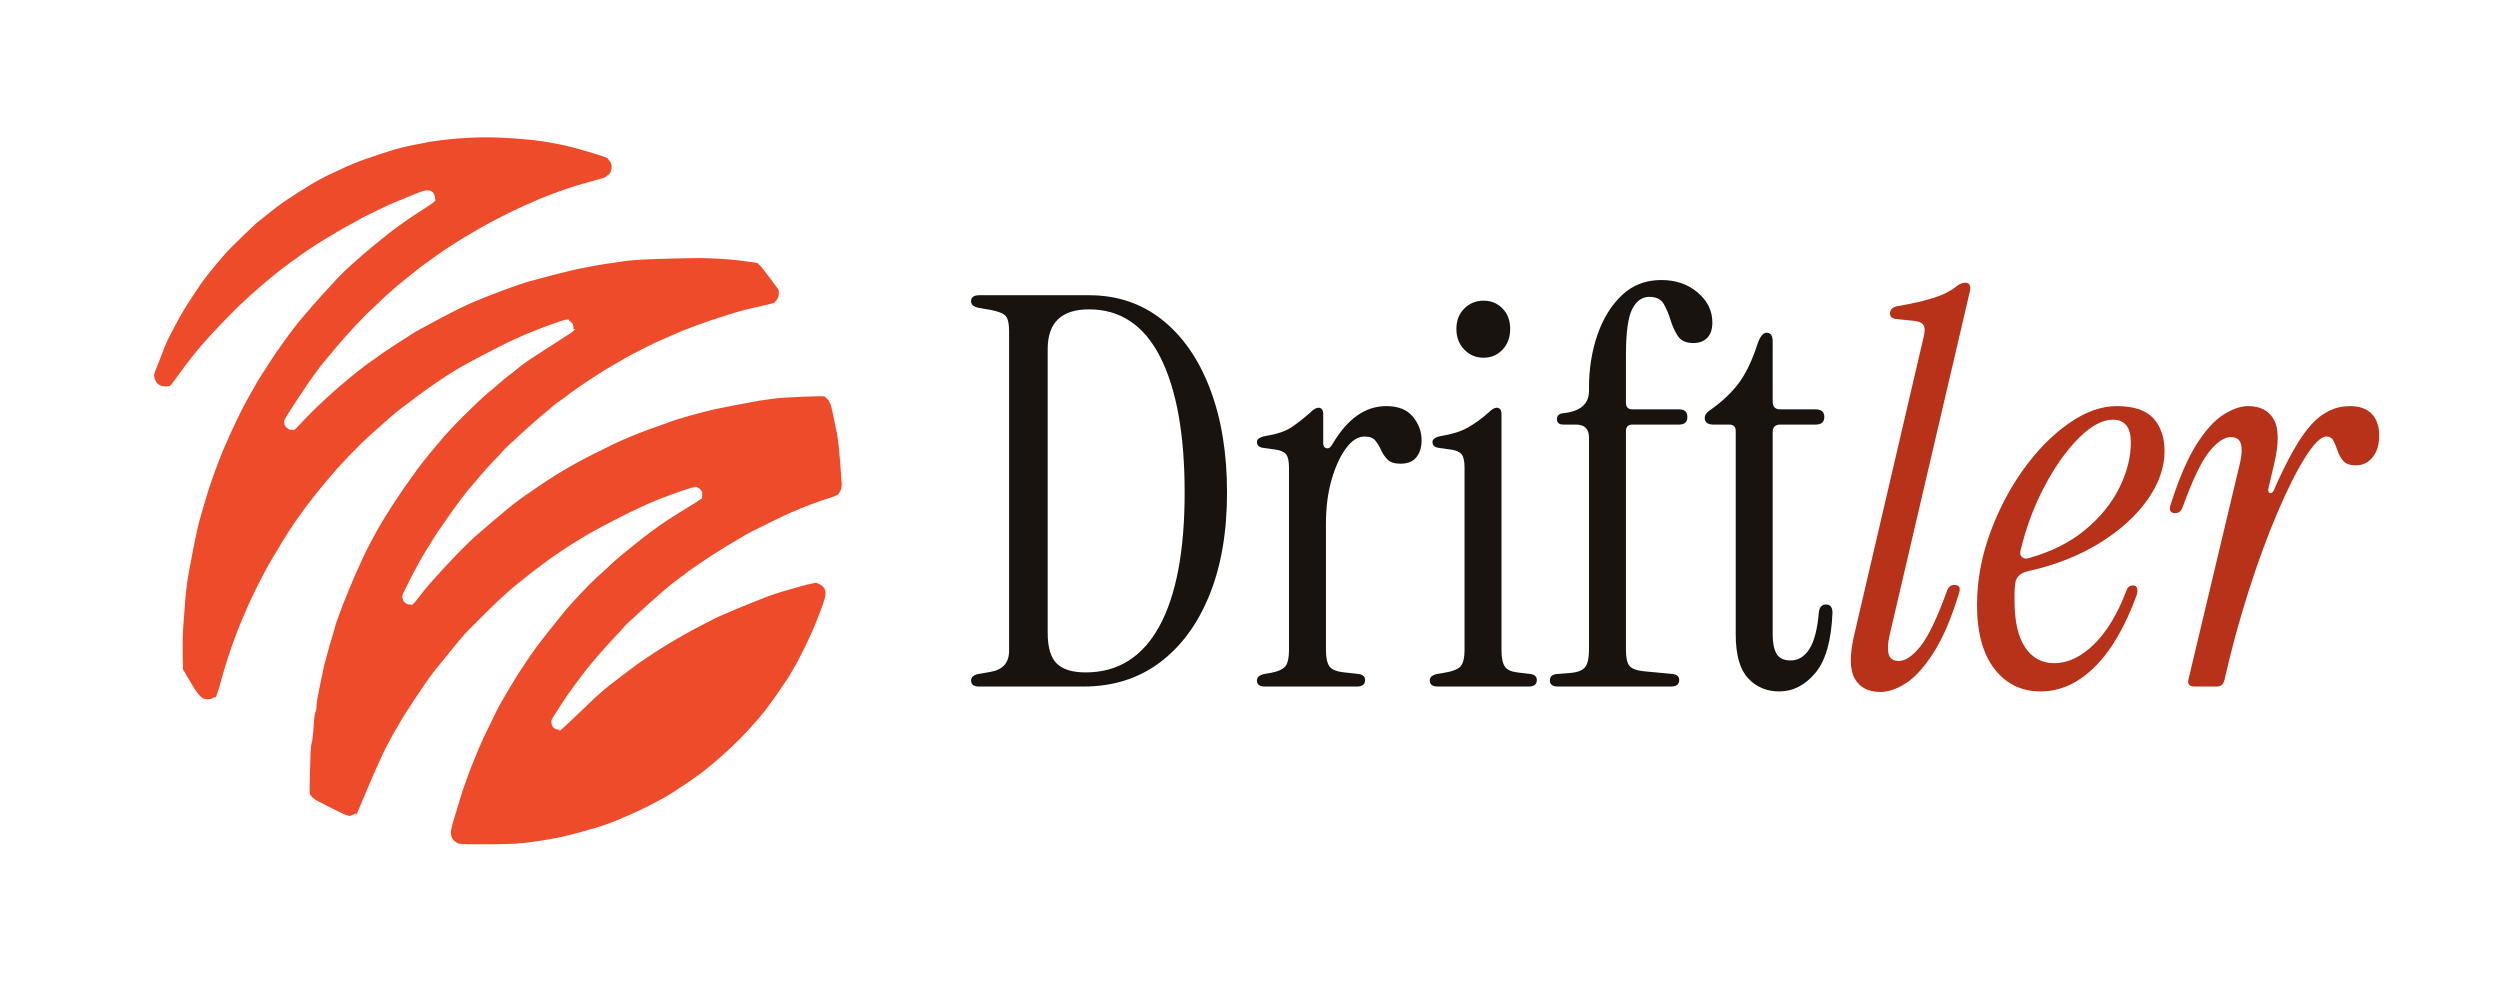
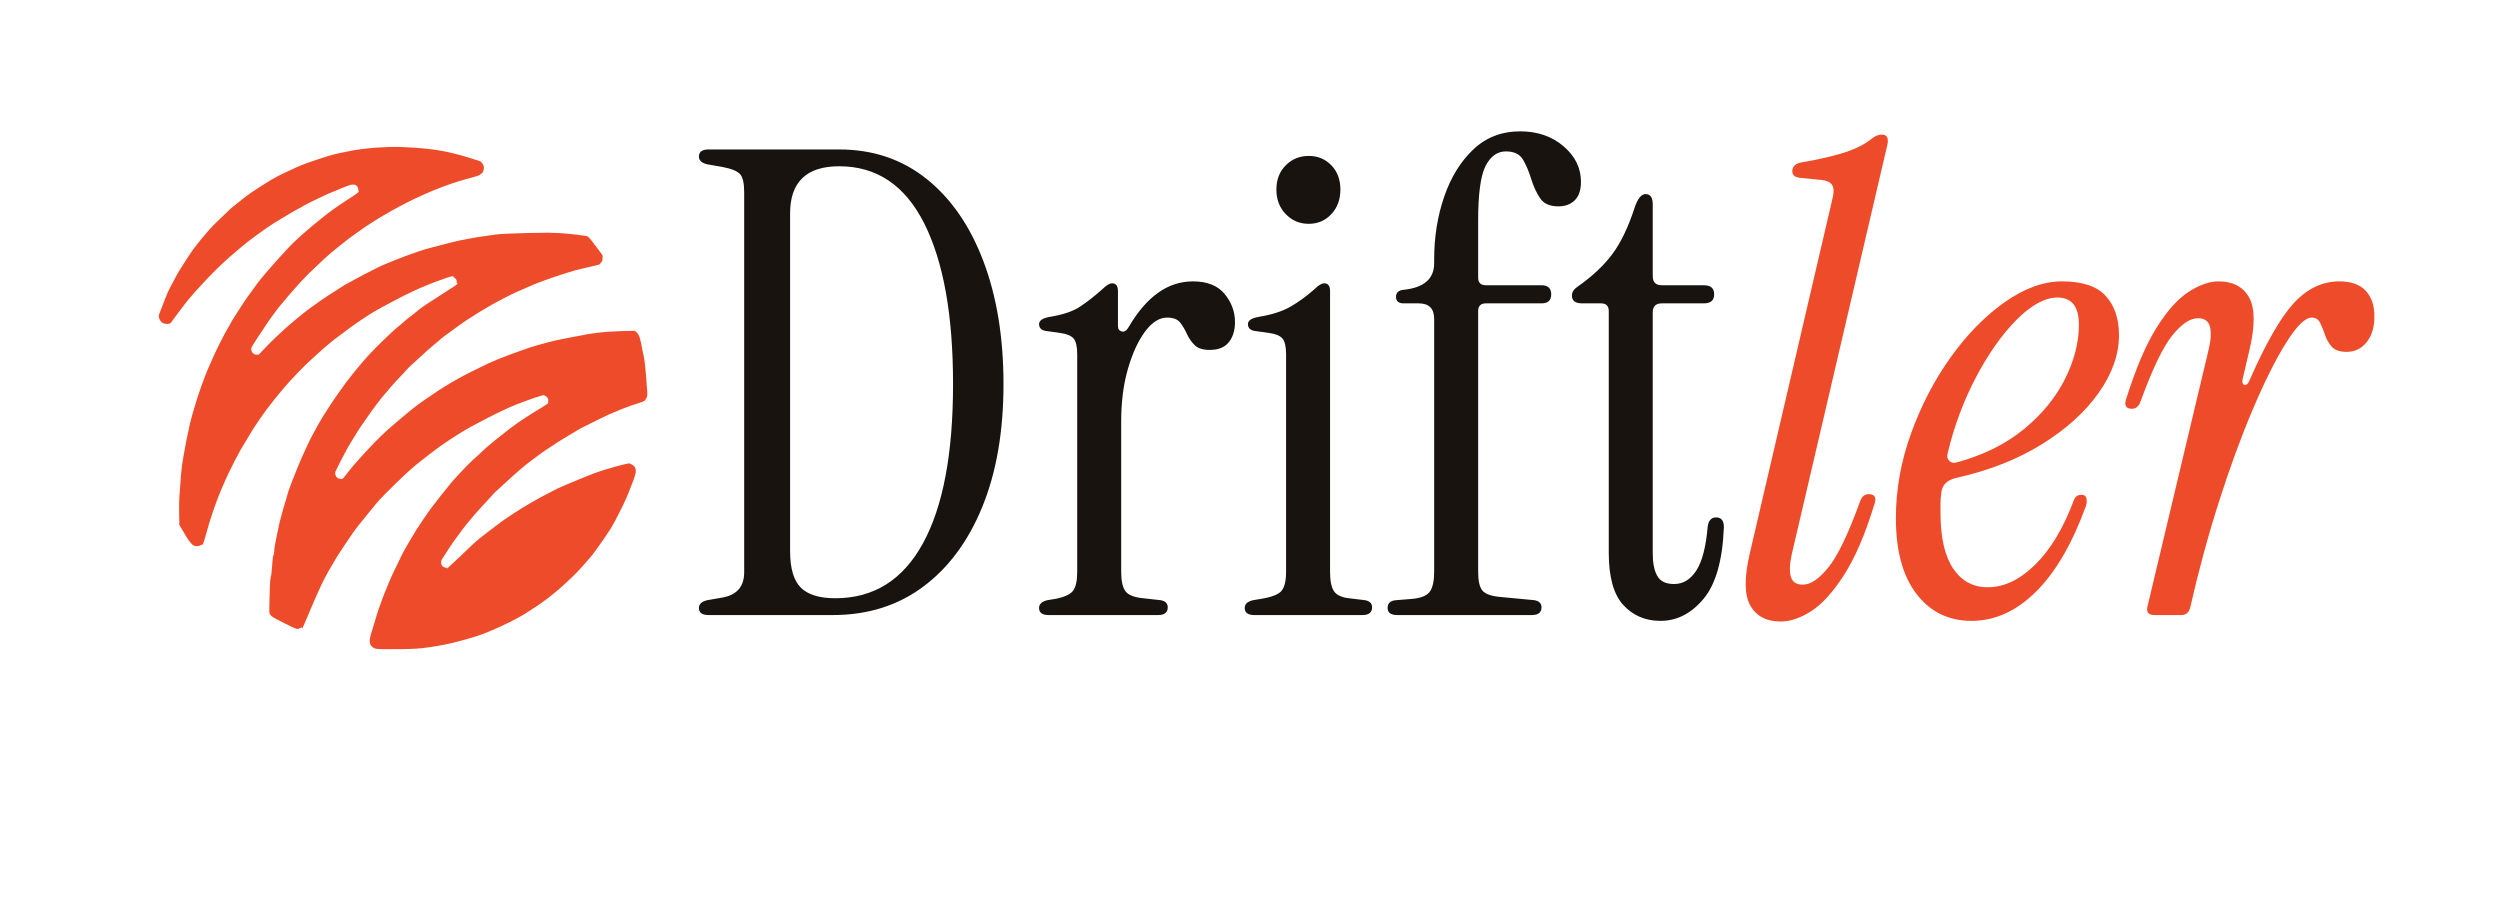
- <svg xmlns="http://www.w3.org/2000/svg" viewBox="0 0 713.0 280.0">
-   <g transform="translate(140.00 140.00) scale(1.000)">
+ <svg xmlns="http://www.w3.org/2000/svg" viewBox="0 0 386.6 139.7">
+   <g transform="translate(61.56 61.56) scale(0.3852)">
    <path fill="#EE4B2B" d="M-95.9 -33.7C-96.3 -32.4 -96 -33 -96 -32.7C-96 -32.4 -96 -32.1 -95.8 -31.7C-95.6 -31.3 -95.2 -30.6 -94.7 -30.3C-94.2 -29.9 -93.4 -29.8 -93 -29.8C-92.5 -29.7 -92.3 -29.8 -92 -29.9C-91.7 -30 -92 -29.4 -91.1 -30.4C-90.3 -31.4 -88.4 -34.1 -86.8 -36.2C-85.2 -38.3 -83.8 -40.1 -81.3 -42.9C-78.9 -45.6 -74.9 -49.8 -71.9 -52.7C-68.8 -55.7 -65.4 -58.6 -63 -60.6C-60.6 -62.6 -59.7 -63.3 -57.5 -64.9C-55.3 -66.5 -53 -68.2 -49.9 -70.2C-46.7 -72.2 -42 -75 -38.8 -76.7C-35.7 -78.5 -33.2 -79.6 -30.9 -80.7C-28.7 -81.8 -27 -82.5 -25.2 -83.2C-23.4 -84 -21.1 -84.9 -20 -85.3C-18.9 -85.7 -18.9 -85.6 -18.4 -85.7C-18 -85.7 -17.6 -85.7 -17.2 -85.6C-16.9 -85.4 -16.5 -85.2 -16.3 -84.8C-16.1 -84.4 -15.9 -83.8 -15.9 -83.4C-16 -82.9 -15.3 -83.1 -16.6 -82.1C-17.8 -81.2 -21.4 -79 -23.4 -77.6C-25.4 -76.2 -26.6 -75.4 -28.8 -73.7C-31 -71.9 -34.2 -69.4 -36.7 -67.2C-39.2 -65 -41.1 -63.4 -43.8 -60.6C-46.5 -57.7 -50.5 -53.3 -53.1 -50.2C-55.7 -47.2 -57.3 -45 -59.3 -42.2C-61.3 -39.5 -63.6 -35.9 -65 -33.7C-66.4 -31.6 -66.7 -31 -67.7 -29.2C-68.8 -27.3 -70.1 -25 -71.3 -22.6C-72.5 -20.1 -74 -17.1 -75 -14.7C-76.1 -12.3 -76.9 -10.4 -77.8 -8C-78.7 -5.6 -79.5 -3.4 -80.5 -0.4C-81.4 2.6 -82.5 6.1 -83.5 10C-84.4 13.9 -85.5 19.6 -86.1 23C-86.7 26.3 -86.8 27.5 -87.1 30.3C-87.3 33 -87.6 37.3 -87.8 39.6C-87.9 41.9 -87.9 42.4 -87.9 44.2C-87.9 46 -87.9 49 -87.8 50.1C-87.8 51.3 -88.1 50.3 -87.7 51.1C-87.2 52 -85.9 54.2 -85.1 55.5C-84.4 56.7 -83.6 57.8 -83 58.4C-82.5 59 -82.3 59.1 -81.8 59.3C-81.4 59.4 -80.9 59.5 -80.4 59.4C-79.9 59.4 -79.4 59.2 -79 58.9C-78.6 58.6 -78.7 59.7 -78 57.7C-77.3 55.7 -76.1 50.7 -74.8 47C-73.6 43.3 -72.1 39.3 -70.5 35.6C-69 32 -67.1 28.1 -65.5 25C-63.9 21.9 -62.6 19.6 -60.9 16.9C-59.3 14.1 -57.4 11.1 -55.6 8.5C-53.8 5.9 -52 3.5 -50.1 1.1C-48.1 -1.4 -46.1 -3.8 -43.9 -6.3C-41.7 -8.7 -39.6 -10.9 -37.1 -13.4C-34.6 -15.8 -31.1 -18.9 -28.8 -20.9C-26.5 -22.9 -25.4 -23.7 -23.1 -25.4C-20.8 -27.2 -17.6 -29.5 -15.1 -31.2C-12.5 -32.9 -10.9 -34 -7.9 -35.7C-4.9 -37.4 -0 -39.9 2.9 -41.4C5.9 -42.9 7.8 -43.7 9.8 -44.6C11.8 -45.4 13.2 -46 15.1 -46.7C17.1 -47.4 20 -48.5 21.2 -48.8C22.5 -49.1 22.1 -48.7 22.4 -48.5C22.8 -48.3 23.2 -47.9 23.4 -47.5C23.5 -47.2 23.6 -46.7 23.5 -46.3C23.4 -45.9 24.9 -46.6 22.9 -45.1C20.8 -43.7 14 -39.4 11.3 -37.6C8.5 -35.7 8 -35.2 6.3 -33.8C4.5 -32.5 2.7 -31 0.8 -29.3C-1.2 -27.7 -3.4 -25.7 -5.3 -23.8C-7.3 -21.9 -9.4 -19.8 -11 -18.1C-12.6 -16.4 -13.3 -15.6 -14.9 -13.7C-16.6 -11.7 -18.6 -9.3 -20.8 -6.4C-23 -3.4 -26.1 1 -28 4C-29.9 6.9 -30.8 8.4 -32.4 11.2C-34 14.1 -35.7 17.2 -37.4 21.1C-39.2 24.9 -41.7 31.1 -42.9 34.3C-44.1 37.5 -44.1 37.5 -44.8 40.1C-45.6 42.6 -46.7 46.5 -47.5 49.6C-48.2 52.7 -49 56.7 -49.4 58.8C-49.8 61 -49.7 61.5 -49.8 62.4C-50 63.3 -50.1 62.9 -50.3 64.2C-50.5 65.5 -50.6 68.6 -50.8 70C-50.9 71.5 -51.2 71.8 -51.3 73C-51.4 74.2 -51.5 75 -51.5 77.1C-51.6 79.2 -51.7 83.9 -51.7 85.5C-51.6 87.2 -51.4 86.7 -51.2 87C-51 87.4 -50.9 87.5 -50.5 87.7C-50.1 88 -50.5 87.9 -48.9 88.7C-47.4 89.5 -42.9 91.8 -41.4 92.4C-39.8 93 -40 92.5 -39.5 92.4C-39 92.3 -38.9 92.2 -38.6 92C-38.3 91.8 -39 93.7 -37.9 91.3C-36.8 88.8 -33.6 81 -31.9 77.4C-30.3 73.7 -29.1 71.7 -27.9 69.4C-26.6 67.2 -26 66.1 -24.6 63.8C-23.1 61.5 -20.5 57.5 -19.1 55.5C-17.7 53.5 -17.9 53.7 -16.3 51.6C-14.7 49.6 -11.2 45.3 -9.4 43.1C-7.6 41 -7.5 40.8 -5.4 38.7C-3.3 36.6 0.7 32.6 3.2 30.3C5.7 28 7.4 26.6 9.7 24.8C11.9 23 14.7 21 16.8 19.4C19 17.9 20.4 16.9 22.6 15.5C24.7 14.2 26.5 13 29.8 11.2C33.1 9.4 38.9 6.4 42.4 4.8C46 3.1 48.6 2.1 51.1 1.2C53.7 0.2 56.5 -0.7 57.7 -1C59 -1.4 58.3 -1.1 58.6 -1.1C58.8 -1 59.1 -0.9 59.3 -0.8C59.6 -0.6 59.8 -0.4 59.9 -0.2C60.1 0 60.2 0.2 60.3 0.5C60.3 0.9 60.3 1.4 60.2 1.8C60.1 2.1 60.9 1.7 59.5 2.6C58.1 3.6 54.1 5.9 51.7 7.5C49.3 9 47.6 10.2 45.2 12C42.8 13.8 39.5 16.5 37.4 18.2C35.2 20 34 21.2 32.4 22.7C30.8 24.1 29.6 25.2 27.8 27C26 28.9 24 30.9 21.5 33.8C19 36.8 15.2 41.6 12.8 44.8C10.5 48 9.1 50.2 7.4 52.8C5.8 55.4 4.2 58.1 3 60.2C1.8 62.4 1.4 63.1 0.2 65.7C-1.1 68.3 -3.1 72.4 -4.4 75.8C-5.8 79.1 -7 82.4 -8.1 85.6C-9.1 88.8 -10.3 92.9 -10.9 94.8C-11.4 96.7 -11.3 96.6 -11.4 97.2C-11.4 97.7 -11.4 97.8 -11.3 98.2C-11.3 98.6 -11.1 99 -10.9 99.3C-10.6 99.7 -10.3 100 -9.9 100.2C-9.4 100.5 -9.3 100.6 -8.3 100.7C-7.3 100.8 -6.4 100.8 -3.8 100.8C-1.2 100.8 4 100.8 7.2 100.6C10.3 100.4 12.7 100 15.2 99.6C17.6 99.2 19.4 98.9 21.8 98.3C24.2 97.7 26.9 97 29.5 96.2C32.2 95.4 34.8 94.5 37.7 93.2C40.6 92 44.4 90.2 47 88.8C49.7 87.4 51.5 86.3 53.7 84.8C55.9 83.4 57.8 82.1 60.2 80.3C62.5 78.5 65.4 76.1 67.7 73.9C70.1 71.7 72.5 69.3 74.4 67.1C76.4 64.9 77.8 63.3 79.5 60.9C81.3 58.5 83.5 55.2 85.1 52.8C86.6 50.3 87.7 48.3 88.7 46.2C89.8 44.1 90.6 42.4 91.6 40.2C92.6 38 93.8 34.6 94.5 32.9C95.1 31.1 95.3 30.5 95.4 29.8C95.5 29 95.4 28.7 95.3 28.3C95.2 27.9 95 27.7 94.8 27.4C94.6 27.2 94.3 26.9 94 26.8C93.8 26.6 93.5 26.5 93.2 26.4C92.9 26.3 93.2 26.1 92.2 26.3C91.2 26.5 89.3 26.9 87 27.6C84.8 28.2 82 29 78.7 30.2C75.4 31.5 70.1 33.6 67.2 34.9C64.3 36.1 63.6 36.5 61.3 37.7C58.9 38.9 55.6 40.7 53.2 42.1C50.8 43.5 48.7 44.8 46.7 46.1C44.8 47.4 43.6 48.1 41.4 49.7C39.2 51.3 35.3 54.3 33.4 55.8C31.5 57.4 32 56.9 29.8 58.9C27.7 60.9 22.2 66.2 20.5 67.7C18.8 69.3 19.9 68 19.6 68.1C19.3 68.1 18.9 68.1 18.7 68C18.4 67.9 18.2 67.8 18 67.6C17.7 67.4 17.5 67.1 17.4 66.8C17.3 66.4 17.2 66 17.3 65.4C17.5 64.9 17.4 65 18.4 63.5C19.4 61.9 21.5 58.6 23.3 56.2C25.1 53.7 26.8 51.4 29.1 48.7C31.4 45.9 35 42 37 39.9C38.9 37.7 39 37.7 41 35.9C43 34 47 30.4 49.1 28.6C51.2 26.8 51.6 26.5 53.6 25C55.6 23.5 58.2 21.5 61.2 19.6C64.1 17.6 68.8 14.8 71.5 13.2C74.2 11.6 75.2 11.2 77.4 10.1C79.6 9 82.2 7.7 84.6 6.6C87 5.6 89.4 4.5 91.7 3.7C93.9 2.8 96.8 2 98.1 1.5C99.4 0.9 99 1 99.3 0.6C99.6 0.1 99.9 -0.2 100 -1C100.1 -1.7 100.1 -2 99.9 -4.1C99.8 -6.2 99.4 -11.1 99.1 -13.6C98.8 -16.2 98.5 -17.5 98.1 -19.2C97.8 -20.9 97.4 -22.8 97.1 -23.9C96.8 -24.9 96.8 -25 96.5 -25.4C96.3 -25.9 95.9 -26.3 95.5 -26.6C95.1 -26.8 95.9 -27 94 -27C92.1 -27 86.8 -26.8 83.9 -26.6C81 -26.4 79.8 -26.2 76.4 -25.7C73.1 -25.1 67.3 -24 63.9 -23.3C60.5 -22.5 58.3 -21.9 55.9 -21.2C53.5 -20.5 52.1 -20.1 49.5 -19.1C46.9 -18.2 43 -16.8 40.1 -15.6C37.2 -14.4 35.2 -13.5 32.1 -11.9C28.9 -10.4 24.7 -8.2 21.3 -6.2C17.9 -4.2 14.4 -1.9 11.7 0C8.9 1.9 7.5 2.9 4.8 5.1C2.1 7.3 -2.1 10.9 -4.6 13.1C-7 15.3 -7.9 16.3 -10 18.4C-12.1 20.6 -15 23.7 -17 26C-19 28.2 -20.9 30.9 -21.9 32C-22.9 33 -22.6 32.3 -22.9 32.4C-23.2 32.4 -23.5 32.4 -23.9 32.3C-24.2 32.1 -24.5 31.9 -24.8 31.6C-25 31.4 -25.1 30.9 -25.2 30.6C-25.3 30.3 -25.3 30.2 -25.2 29.8C-25.1 29.4 -25.3 29.7 -24.6 28.4C-24 27.1 -22.6 24.3 -21.5 22.3C-20.4 20.2 -19.4 18.4 -18.1 16.4C-16.8 14.3 -15.6 12.2 -13.9 9.9C-12.3 7.5 -10 4.3 -8.4 2.2C-6.8 0.1 -6.1 -0.8 -4.3 -2.8C-2.6 -4.9 0.2 -8 2.1 -9.9C3.9 -11.9 4.4 -12.5 6.8 -14.6C9.1 -16.8 13.8 -21 16.2 -22.9C18.5 -24.9 18.4 -24.8 20.7 -26.4C22.9 -28.1 26.8 -30.9 29.9 -32.8C32.9 -34.8 36.1 -36.6 38.9 -38.2C41.8 -39.8 44.3 -41 46.9 -42.3C49.6 -43.5 52.2 -44.6 54.7 -45.7C57.3 -46.7 59.7 -47.6 62.3 -48.5C65 -49.4 67.8 -50.3 70.8 -51.2C73.7 -52 78.2 -52.9 80 -53.4C81.7 -53.9 80.9 -53.9 81.2 -54.1C81.5 -54.4 81.6 -54.6 81.8 -54.9C81.9 -55.2 82 -55.5 82.1 -55.8C82.1 -56.1 82.1 -56.4 82.1 -56.8C82 -57.1 82.5 -56.6 81.8 -57.7C81 -58.8 78.5 -62.2 77.6 -63.3C76.7 -64.4 76.8 -64.3 76.4 -64.6C76.1 -64.8 76.8 -64.8 75.4 -65.1C74 -65.3 70.5 -65.8 68 -66C65.5 -66.2 64.3 -66.3 60.3 -66.4C56.2 -66.4 48 -66.2 43.9 -66C39.7 -65.8 38.5 -65.6 35.3 -65.1C32.1 -64.7 28.3 -64 24.8 -63.3C21.3 -62.5 17 -61.4 14.1 -60.6C11.3 -59.9 10.3 -59.6 7.7 -58.7C5 -57.8 1 -56.3 -1.7 -55.2C-4.3 -54.1 -5.5 -53.7 -8.4 -52.3C-11.3 -50.9 -16.4 -48.2 -18.9 -46.8C-21.5 -45.4 -21.4 -45.5 -23.8 -43.9C-26.2 -42.4 -30.3 -39.8 -33.1 -37.7C-36 -35.7 -38.3 -33.9 -40.9 -31.7C-43.6 -29.5 -46.6 -26.8 -49 -24.5C-51.5 -22.2 -54.4 -19 -55.6 -17.8C-56.8 -16.7 -56 -17.6 -56.3 -17.5C-56.6 -17.4 -57 -17.4 -57.3 -17.5C-57.6 -17.5 -57.9 -17.7 -58.1 -17.9C-58.4 -18.1 -58.6 -18.4 -58.7 -18.6C-58.9 -18.9 -58.9 -19.1 -58.9 -19.4C-58.9 -19.7 -59.1 -19.6 -58.8 -20.4C-58.4 -21.1 -58 -21.8 -56.7 -23.8C-55.4 -25.7 -53 -29.5 -51.2 -32C-49.4 -34.5 -48.2 -36.2 -46 -38.7C-43.9 -41.3 -40.7 -44.9 -38.5 -47.3C-36.2 -49.7 -34.6 -51.3 -32.6 -53.1C-30.7 -55 -28.8 -56.7 -26.7 -58.5C-24.5 -60.3 -21.9 -62.4 -19.7 -64.1C-17.5 -65.7 -15.7 -67 -13.4 -68.6C-11.1 -70.1 -8.2 -72 -5.9 -73.3C-3.6 -74.7 -1.7 -75.7 0.3 -76.8C2.4 -77.9 4.1 -78.8 6.4 -79.9C8.7 -81 11.4 -82.2 14 -83.3C16.6 -84.4 19.1 -85.3 22 -86.3C25 -87.3 29.8 -88.6 31.6 -89.1C33.4 -89.7 32.6 -89.5 33 -89.8C33.5 -90.1 34 -90.5 34.2 -91.1C34.4 -91.6 34.5 -92.3 34.4 -92.9C34.3 -93.5 34 -94 33.6 -94.4C33.2 -94.9 33.9 -94.7 32 -95.4C30.1 -96 25.7 -97.4 22.4 -98.2C19.1 -99 15.9 -99.6 12.4 -100C8.9 -100.4 4.5 -100.7 1.2 -100.8C-2.2 -100.9 -5.1 -100.8 -7.7 -100.6C-10.3 -100.5 -12.3 -100.2 -14.3 -100C-16.3 -99.7 -17.5 -99.6 -19.7 -99.1C-22 -98.7 -24.9 -98.1 -27.7 -97.3C-30.6 -96.4 -34.2 -95.2 -37 -94.2C-39.9 -93.1 -42.5 -91.9 -44.8 -90.8C-47.2 -89.7 -48.9 -88.8 -51.3 -87.4C-53.6 -86 -56.9 -83.9 -59.1 -82.4C-61.4 -80.8 -63.3 -79.2 -64.8 -78C-66.3 -76.8 -66.6 -76.7 -68.1 -75.2C-69.6 -73.8 -72.3 -71.2 -74.1 -69.4C-75.9 -67.6 -77.3 -65.8 -78.7 -64.2C-80.1 -62.5 -80.8 -61.6 -82.4 -59.5C-83.9 -57.3 -86.3 -53.7 -87.8 -51.2C-89.3 -48.7 -90.5 -46.2 -91.5 -44.4C-92.4 -42.6 -92.6 -42.2 -93.3 -40.4C-94 -38.6 -95.4 -34.9 -95.9 -33.7Z" />
  </g>
-   <path fill="#18130F" d="M279.27 195.8Q276.945 195.8 276.945 194.095Q276.945 192.7 278.96 192.235L282.525 191.615Q287.795 190.685 287.795 185.57V94.43Q287.795 91.175 286.788 90.09Q285.78 89.005 282.525 88.385L278.96 87.765Q276.945 87.3 276.945 85.905Q276.945 84.2 279.27 84.2H310.58Q322.67 84.2 331.505 91.253Q340.34 98.305 345.145 111.015Q349.95 123.725 349.95 140.465Q349.95 157.36 344.913 169.76Q339.875 182.16 330.73 188.98Q321.585 195.8 309.03 195.8ZM309.65 191.77Q323.445 191.77 330.653 178.595Q337.86 165.42 337.86 140.465Q337.86 115.665 330.962 101.948Q324.065 88.23 310.58 88.23Q298.8 88.23 298.8 99.545V180.455Q298.8 186.655 301.358 189.213Q303.915 191.77 309.65 191.77Z M380.02 126.67Q386.375 115.82 395.365 115.82Q400.48 115.82 402.96 118.843Q405.44 121.865 405.44 125.585Q405.44 128.53 403.967 130.39Q402.495 132.25 399.395 132.25Q396.915 132.25 395.752 131.088Q394.59 129.925 393.892 128.375Q393.195 126.825 392.265 125.663Q391.335 124.5 389.165 124.5Q386.375 124.5 383.895 127.833Q381.415 131.165 379.787 136.745Q378.16 142.325 378.16 149.455V185.415Q378.16 188.67 379.167 190.065Q380.175 191.46 383.43 191.77L387.615 192.235Q389.32 192.545 389.32 193.94Q389.32 195.8 386.995 195.8H360.8Q358.475 195.8 358.475 194.095Q358.475 192.7 360.49 192.235L362.35 191.925Q365.605 191.305 366.612 189.988Q367.62 188.67 367.62 185.415V133.335Q367.62 130.545 366.767 129.538Q365.915 128.53 363.745 128.22L360.49 127.755Q358.475 127.6 358.475 126.05Q358.475 124.81 360.955 124.345Q365.76 123.57 368.317 121.865Q370.875 120.16 373.665 117.68Q375.06 116.285 375.99 116.285Q377.385 116.285 377.385 118.145V126.515Q377.385 127.6 378.315 127.833Q379.245 128.065 380.02 126.67Z M423.11 102.025Q419.855 102.025 417.608 99.7Q415.36 97.375 415.36 93.81Q415.36 90.245 417.608 87.998Q419.855 85.75 423.11 85.75Q426.365 85.75 428.535 87.998Q430.705 90.245 430.705 93.81Q430.705 97.375 428.535 99.7Q426.365 102.025 423.11 102.025ZM410.09 195.8Q407.765 195.8 407.765 194.095Q407.765 192.7 409.78 192.235L411.64 191.925Q415.515 191.305 416.6 189.988Q417.685 188.67 417.685 185.415V133.335Q417.685 130.545 416.832 129.538Q415.98 128.53 413.81 128.22L410.555 127.755Q408.54 127.6 408.54 126.05Q408.54 124.81 411.02 124.345Q415.825 123.57 418.77 121.865Q421.715 120.16 424.505 117.68Q425.9 116.285 426.83 116.285Q428.225 116.285 428.225 118.145V185.415Q428.225 188.67 429.155 190.065Q430.085 191.46 432.72 191.77L436.595 192.235Q438.3 192.545 438.3 193.94Q438.3 195.8 435.975 195.8Z M453.18 185.415V124.81Q453.18 121.09 449.46 121.09H445.895Q444.035 121.09 444.035 119.54Q444.035 117.99 445.895 117.835Q453.18 117.06 453.18 111.48V110.55Q453.18 102.49 455.582 95.515Q457.985 88.54 462.558 84.2Q467.13 79.86 473.795 79.86Q479.995 79.86 484.18 83.425Q488.365 86.99 488.365 91.95Q488.365 94.895 486.893 96.368Q485.42 97.84 482.94 97.84Q479.84 97.84 478.522 95.825Q477.205 93.81 476.43 91.253Q475.655 88.695 474.492 86.68Q473.33 84.665 470.385 84.665Q467.285 84.665 465.502 88.153Q463.72 91.64 463.72 101.25V114.89Q463.72 116.75 465.58 116.75H478.91Q481.235 116.75 481.235 118.92Q481.235 121.09 478.91 121.09H465.58Q463.72 121.09 463.72 122.95V185.415Q463.72 188.67 464.727 189.91Q465.735 191.15 468.99 191.46L477.205 192.235Q478.91 192.545 478.91 193.94Q478.91 195.8 476.585 195.8H444.345Q442.02 195.8 442.02 194.095Q442.02 192.39 444.035 192.235L447.91 191.925Q451.165 191.615 452.173 190.143Q453.18 188.67 453.18 185.415Z M507.43 197.195Q502.005 197.195 498.517 193.398Q495.03 189.6 495.03 180.92V122.95Q495.03 121.09 493.17 121.09H488.675Q486.195 121.09 486.195 119.23Q486.195 117.99 487.59 117.06Q492.705 113.495 495.805 109.388Q498.905 105.28 501.23 98.15Q502.315 94.895 503.865 94.895Q505.57 94.895 505.57 97.375V114.58Q505.57 116.75 507.74 116.75H517.815Q520.295 116.75 520.295 118.92Q520.295 121.09 517.815 121.09H507.74Q505.57 121.09 505.57 123.26V181.075Q505.57 184.485 506.655 186.423Q507.74 188.36 510.685 188.36Q513.94 188.36 516.033 185.105Q518.125 181.85 518.745 174.565Q519.055 172.395 520.76 172.395Q522.62 172.395 522.62 174.72Q522.155 186.655 517.737 191.925Q513.32 197.195 507.43 197.195Z" />
-   <path fill="#B8321A" d="M536.26 197.35Q531.145 197.35 528.975 193.553Q526.805 189.755 528.82 181.075L548.505 96.6Q549.28 93.81 548.582 92.725Q547.885 91.64 545.715 91.485L541.065 91.02Q538.74 90.865 539.05 89.005Q539.36 87.61 541.22 87.3Q546.8 86.37 551.14 85.053Q555.48 83.735 558.115 81.565Q559.355 80.635 560.44 80.635Q562.3 80.635 561.835 82.96L538.895 181.23Q538.12 184.64 538.662 186.578Q539.205 188.515 541.53 188.515Q544.32 188.515 547.652 184.408Q550.985 180.3 555.17 168.83Q555.79 166.815 557.34 166.815Q559.665 166.815 558.58 169.605Q555.325 180.145 551.372 186.268Q547.42 192.39 543.545 194.87Q539.67 197.35 536.26 197.35Z M581.985 197.195Q573.77 197.195 568.81 190.763Q563.85 184.33 563.85 172.55Q563.85 162.32 567.493 152.245Q571.135 142.17 577.025 133.955Q582.915 125.74 589.967 120.78Q597.02 115.82 603.685 115.82Q610.97 115.82 614.148 119.308Q617.325 122.795 617.325 128.685Q617.325 135.66 612.443 142.558Q607.56 149.455 598.803 154.88Q590.045 160.305 578.265 162.94Q574.855 163.715 574.7 166.815Q574.545 167.9 574.545 169.062Q574.545 170.225 574.545 171.31Q574.545 180.145 577.567 184.64Q580.59 189.135 585.86 189.135Q591.75 189.135 597.253 183.71Q602.755 178.285 606.475 168.365Q606.94 166.97 608.335 166.97Q609.265 166.97 609.497 167.745Q609.73 168.52 609.42 169.605Q604.46 183.245 597.408 190.22Q590.355 197.195 581.985 197.195ZM576.25 157.05Q575.94 158.135 576.638 158.833Q577.335 159.53 578.42 159.22Q588.03 156.585 594.54 151.238Q601.05 145.89 604.382 139.225Q607.715 132.56 607.715 126.205Q607.715 119.695 602.6 119.695Q598.105 119.695 592.835 124.965Q587.565 130.235 583.07 138.76Q578.575 147.285 576.25 157.05Z M625.85 195.8Q623.68 195.8 624.145 193.785L638.87 131.94Q639.645 128.53 639.103 126.593Q638.56 124.655 636.235 124.655Q633.445 124.655 630.113 128.763Q626.78 132.87 622.595 144.34Q621.975 146.355 620.425 146.355Q618.1 146.355 619.185 143.565Q622.595 132.87 626.393 126.825Q630.19 120.78 634.065 118.3Q637.94 115.82 641.195 115.82Q646.31 115.82 648.48 119.618Q650.65 123.415 648.635 132.095L646.93 139.38Q646.775 140.465 647.395 140.62Q648.015 140.775 648.48 139.845Q654.37 126.36 659.175 121.09Q663.98 115.82 670.18 115.82Q674.365 115.82 676.457 118.068Q678.55 120.315 678.55 124.19Q678.55 128.065 676.69 130.39Q674.83 132.715 671.885 132.715Q669.405 132.715 668.32 131.475Q667.235 130.235 666.693 128.608Q666.15 126.98 665.53 125.74Q664.91 124.5 663.515 124.5Q661.19 124.5 657.47 130.39Q653.75 136.28 649.488 146.278Q645.225 156.275 641.273 168.675Q637.32 181.075 634.375 194.095Q633.91 195.8 632.205 195.8Z" />
+   <path fill="#18130F" d="M109.58 95.112Q108.08 95.112 108.08 94.012Q108.08 93.112 109.38 92.812L111.68 92.412Q115.08 91.812 115.08 88.512V29.712Q115.08 27.612 114.43 26.912Q113.78 26.212 111.68 25.812L109.38 25.412Q108.08 25.112 108.08 24.212Q108.08 23.112 109.58 23.112H129.78Q137.58 23.112 143.28 27.662Q148.98 32.212 152.08 40.412Q155.18 48.612 155.18 59.412Q155.18 70.312 151.93 78.312Q148.68 86.312 142.78 90.712Q136.88 95.112 128.78 95.112ZM129.18 92.512Q138.08 92.512 142.73 84.012Q147.38 75.512 147.38 59.412Q147.38 43.412 142.93 34.562Q138.48 25.712 129.78 25.712Q122.18 25.712 122.18 33.012V85.212Q122.18 89.212 123.83 90.862Q125.48 92.512 129.18 92.512Z M174.58 50.512Q178.68 43.512 184.48 43.512Q187.78 43.512 189.38 45.462Q190.98 47.412 190.98 49.812Q190.98 51.712 190.03 52.912Q189.08 54.112 187.08 54.112Q185.48 54.112 184.73 53.362Q183.98 52.612 183.53 51.612Q183.08 50.612 182.48 49.862Q181.88 49.112 180.48 49.112Q178.68 49.112 177.08 51.262Q175.48 53.412 174.43 57.012Q173.38 60.612 173.38 65.212V88.412Q173.38 90.512 174.03 91.412Q174.68 92.312 176.78 92.512L179.48 92.812Q180.58 93.012 180.58 93.912Q180.58 95.112 179.08 95.112H162.18Q160.68 95.112 160.68 94.012Q160.68 93.112 161.98 92.812L163.18 92.612Q165.28 92.212 165.93 91.362Q166.58 90.512 166.58 88.412V54.812Q166.58 53.012 166.03 52.362Q165.48 51.712 164.08 51.512L161.98 51.212Q160.68 51.112 160.68 50.112Q160.68 49.312 162.28 49.012Q165.38 48.512 167.03 47.412Q168.68 46.312 170.48 44.712Q171.38 43.812 171.98 43.812Q172.88 43.812 172.88 45.012V50.412Q172.88 51.112 173.48 51.262Q174.08 51.412 174.58 50.512Z M202.38 34.612Q200.28 34.612 198.83 33.112Q197.38 31.612 197.38 29.312Q197.38 27.012 198.83 25.562Q200.28 24.112 202.38 24.112Q204.48 24.112 205.88 25.562Q207.28 27.012 207.28 29.312Q207.28 31.612 205.88 33.112Q204.48 34.612 202.38 34.612ZM193.98 95.112Q192.48 95.112 192.48 94.012Q192.48 93.112 193.78 92.812L194.98 92.612Q197.48 92.212 198.18 91.362Q198.88 90.512 198.88 88.412V54.812Q198.88 53.012 198.33 52.362Q197.78 51.712 196.38 51.512L194.28 51.212Q192.98 51.112 192.98 50.112Q192.98 49.312 194.58 49.012Q197.68 48.512 199.58 47.412Q201.48 46.312 203.28 44.712Q204.18 43.812 204.78 43.812Q205.68 43.812 205.68 45.012V88.412Q205.68 90.512 206.28 91.412Q206.88 92.312 208.58 92.512L211.08 92.812Q212.18 93.012 212.18 93.912Q212.18 95.112 210.68 95.112Z M221.78 88.412V49.312Q221.78 46.912 219.38 46.912H217.08Q215.88 46.912 215.88 45.912Q215.88 44.912 217.08 44.812Q221.78 44.312 221.78 40.712V40.112Q221.78 34.912 223.33 30.412Q224.88 25.912 227.83 23.112Q230.78 20.312 235.08 20.312Q239.08 20.312 241.78 22.612Q244.48 24.912 244.48 28.112Q244.48 30.012 243.53 30.962Q242.58 31.912 240.98 31.912Q238.98 31.912 238.13 30.612Q237.28 29.312 236.78 27.662Q236.28 26.012 235.53 24.712Q234.78 23.412 232.88 23.412Q230.88 23.412 229.73 25.662Q228.58 27.912 228.58 34.112V42.912Q228.58 44.112 229.78 44.112H238.38Q239.88 44.112 239.88 45.512Q239.88 46.912 238.38 46.912H229.78Q228.58 46.912 228.58 48.112V88.412Q228.58 90.512 229.23 91.312Q229.88 92.112 231.98 92.312L237.28 92.812Q238.38 93.012 238.38 93.912Q238.38 95.112 236.88 95.112H216.08Q214.58 95.112 214.58 94.012Q214.58 92.912 215.88 92.812L218.38 92.612Q220.48 92.412 221.13 91.462Q221.78 90.512 221.78 88.412Z M256.78 96.012Q253.28 96.012 251.03 93.562Q248.78 91.112 248.78 85.512V48.112Q248.78 46.912 247.58 46.912H244.68Q243.08 46.912 243.08 45.712Q243.08 44.912 243.98 44.312Q247.28 42.012 249.28 39.362Q251.28 36.712 252.78 32.112Q253.48 30.012 254.48 30.012Q255.58 30.012 255.58 31.612V42.712Q255.58 44.112 256.98 44.112H263.48Q265.08 44.112 265.08 45.512Q265.08 46.912 263.48 46.912H256.98Q255.58 46.912 255.58 48.312V85.612Q255.58 87.812 256.28 89.062Q256.98 90.312 258.88 90.312Q260.98 90.312 262.33 88.212Q263.68 86.112 264.08 81.412Q264.28 80.012 265.38 80.012Q266.58 80.012 266.58 81.512Q266.28 89.212 263.43 92.612Q260.58 96.012 256.78 96.012Z" />
+   <path fill="#EE4B2B" d="M275.38 96.112Q272.08 96.112 270.68 93.662Q269.28 91.212 270.58 85.612L283.28 31.112Q283.78 29.312 283.33 28.612Q282.88 27.912 281.48 27.812L278.48 27.512Q276.98 27.412 277.18 26.212Q277.38 25.312 278.58 25.112Q282.18 24.512 284.98 23.662Q287.78 22.812 289.48 21.412Q290.28 20.812 290.98 20.812Q292.18 20.812 291.88 22.312L277.08 85.712Q276.58 87.912 276.93 89.162Q277.28 90.412 278.78 90.412Q280.58 90.412 282.73 87.762Q284.88 85.112 287.58 77.712Q287.98 76.412 288.98 76.412Q290.48 76.412 289.78 78.212Q287.68 85.012 285.13 88.962Q282.58 92.912 280.08 94.512Q277.58 96.112 275.38 96.112Z M304.88 96.012Q299.58 96.012 296.38 91.862Q293.18 87.712 293.18 80.112Q293.18 73.512 295.53 67.012Q297.88 60.512 301.68 55.212Q305.48 49.912 310.03 46.712Q314.58 43.512 318.88 43.512Q323.58 43.512 325.63 45.762Q327.68 48.012 327.68 51.812Q327.68 56.312 324.53 60.762Q321.38 65.212 315.73 68.712Q310.08 72.212 302.48 73.912Q300.28 74.412 300.18 76.412Q300.08 77.112 300.08 77.862Q300.08 78.612 300.08 79.312Q300.08 85.012 302.03 87.912Q303.98 90.812 307.38 90.812Q311.18 90.812 314.73 87.312Q318.28 83.812 320.68 77.412Q320.98 76.512 321.88 76.512Q322.48 76.512 322.63 77.012Q322.78 77.512 322.58 78.212Q319.38 87.012 314.83 91.512Q310.28 96.012 304.88 96.012ZM301.18 70.112Q300.98 70.812 301.43 71.262Q301.88 71.712 302.58 71.512Q308.78 69.812 312.98 66.362Q317.18 62.912 319.33 58.612Q321.48 54.312 321.48 50.212Q321.48 46.012 318.18 46.012Q315.28 46.012 311.88 49.412Q308.48 52.812 305.58 58.312Q302.68 63.812 301.18 70.112Z M333.18 95.112Q331.78 95.112 332.08 93.812L341.58 53.912Q342.08 51.712 341.73 50.462Q341.38 49.212 339.88 49.212Q338.08 49.212 335.93 51.862Q333.78 54.512 331.08 61.912Q330.68 63.212 329.68 63.212Q328.18 63.212 328.88 61.412Q331.08 54.512 333.53 50.612Q335.98 46.712 338.48 45.112Q340.98 43.512 343.08 43.512Q346.38 43.512 347.78 45.962Q349.18 48.412 347.88 54.012L346.78 58.712Q346.68 59.412 347.08 59.512Q347.48 59.612 347.78 59.012Q351.58 50.312 354.68 46.912Q357.78 43.512 361.78 43.512Q364.48 43.512 365.83 44.962Q367.18 46.412 367.18 48.912Q367.18 51.412 365.98 52.912Q364.78 54.412 362.88 54.412Q361.28 54.412 360.58 53.612Q359.88 52.812 359.53 51.762Q359.18 50.712 358.78 49.912Q358.38 49.112 357.48 49.112Q355.98 49.112 353.58 52.912Q351.18 56.712 348.43 63.162Q345.68 69.612 343.13 77.612Q340.58 85.612 338.68 94.012Q338.38 95.112 337.28 95.112Z" />
</svg>
